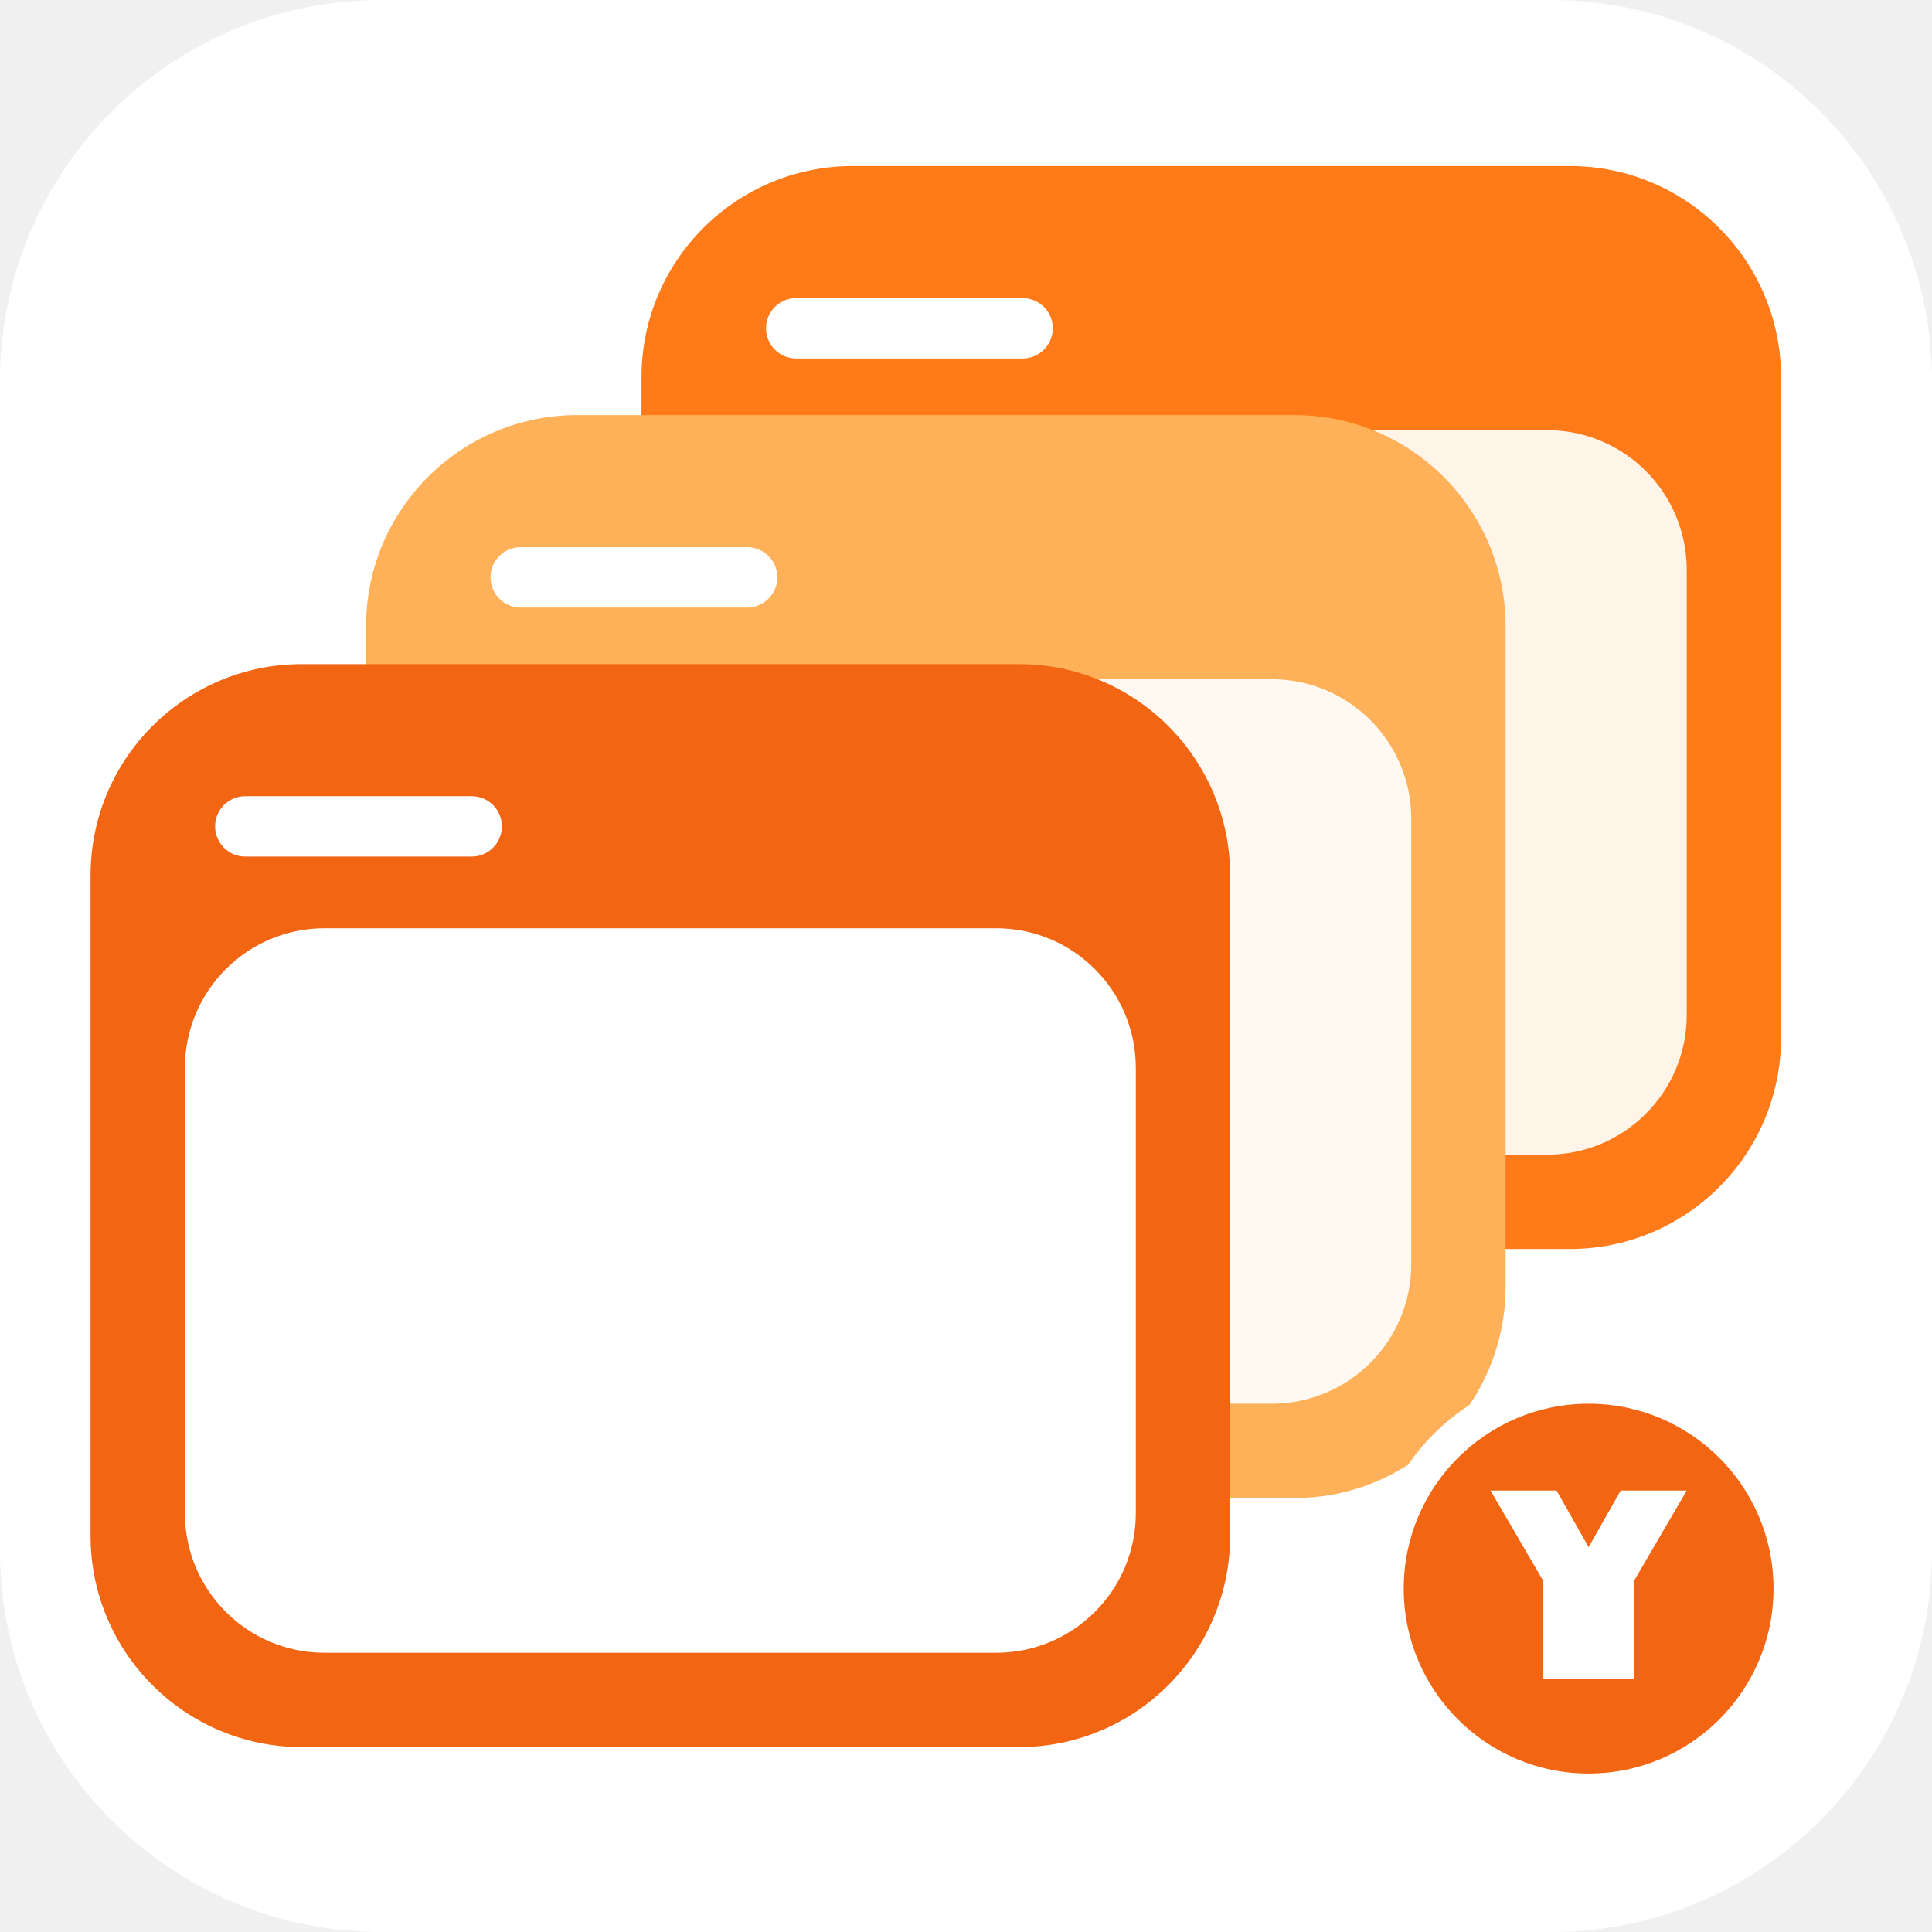
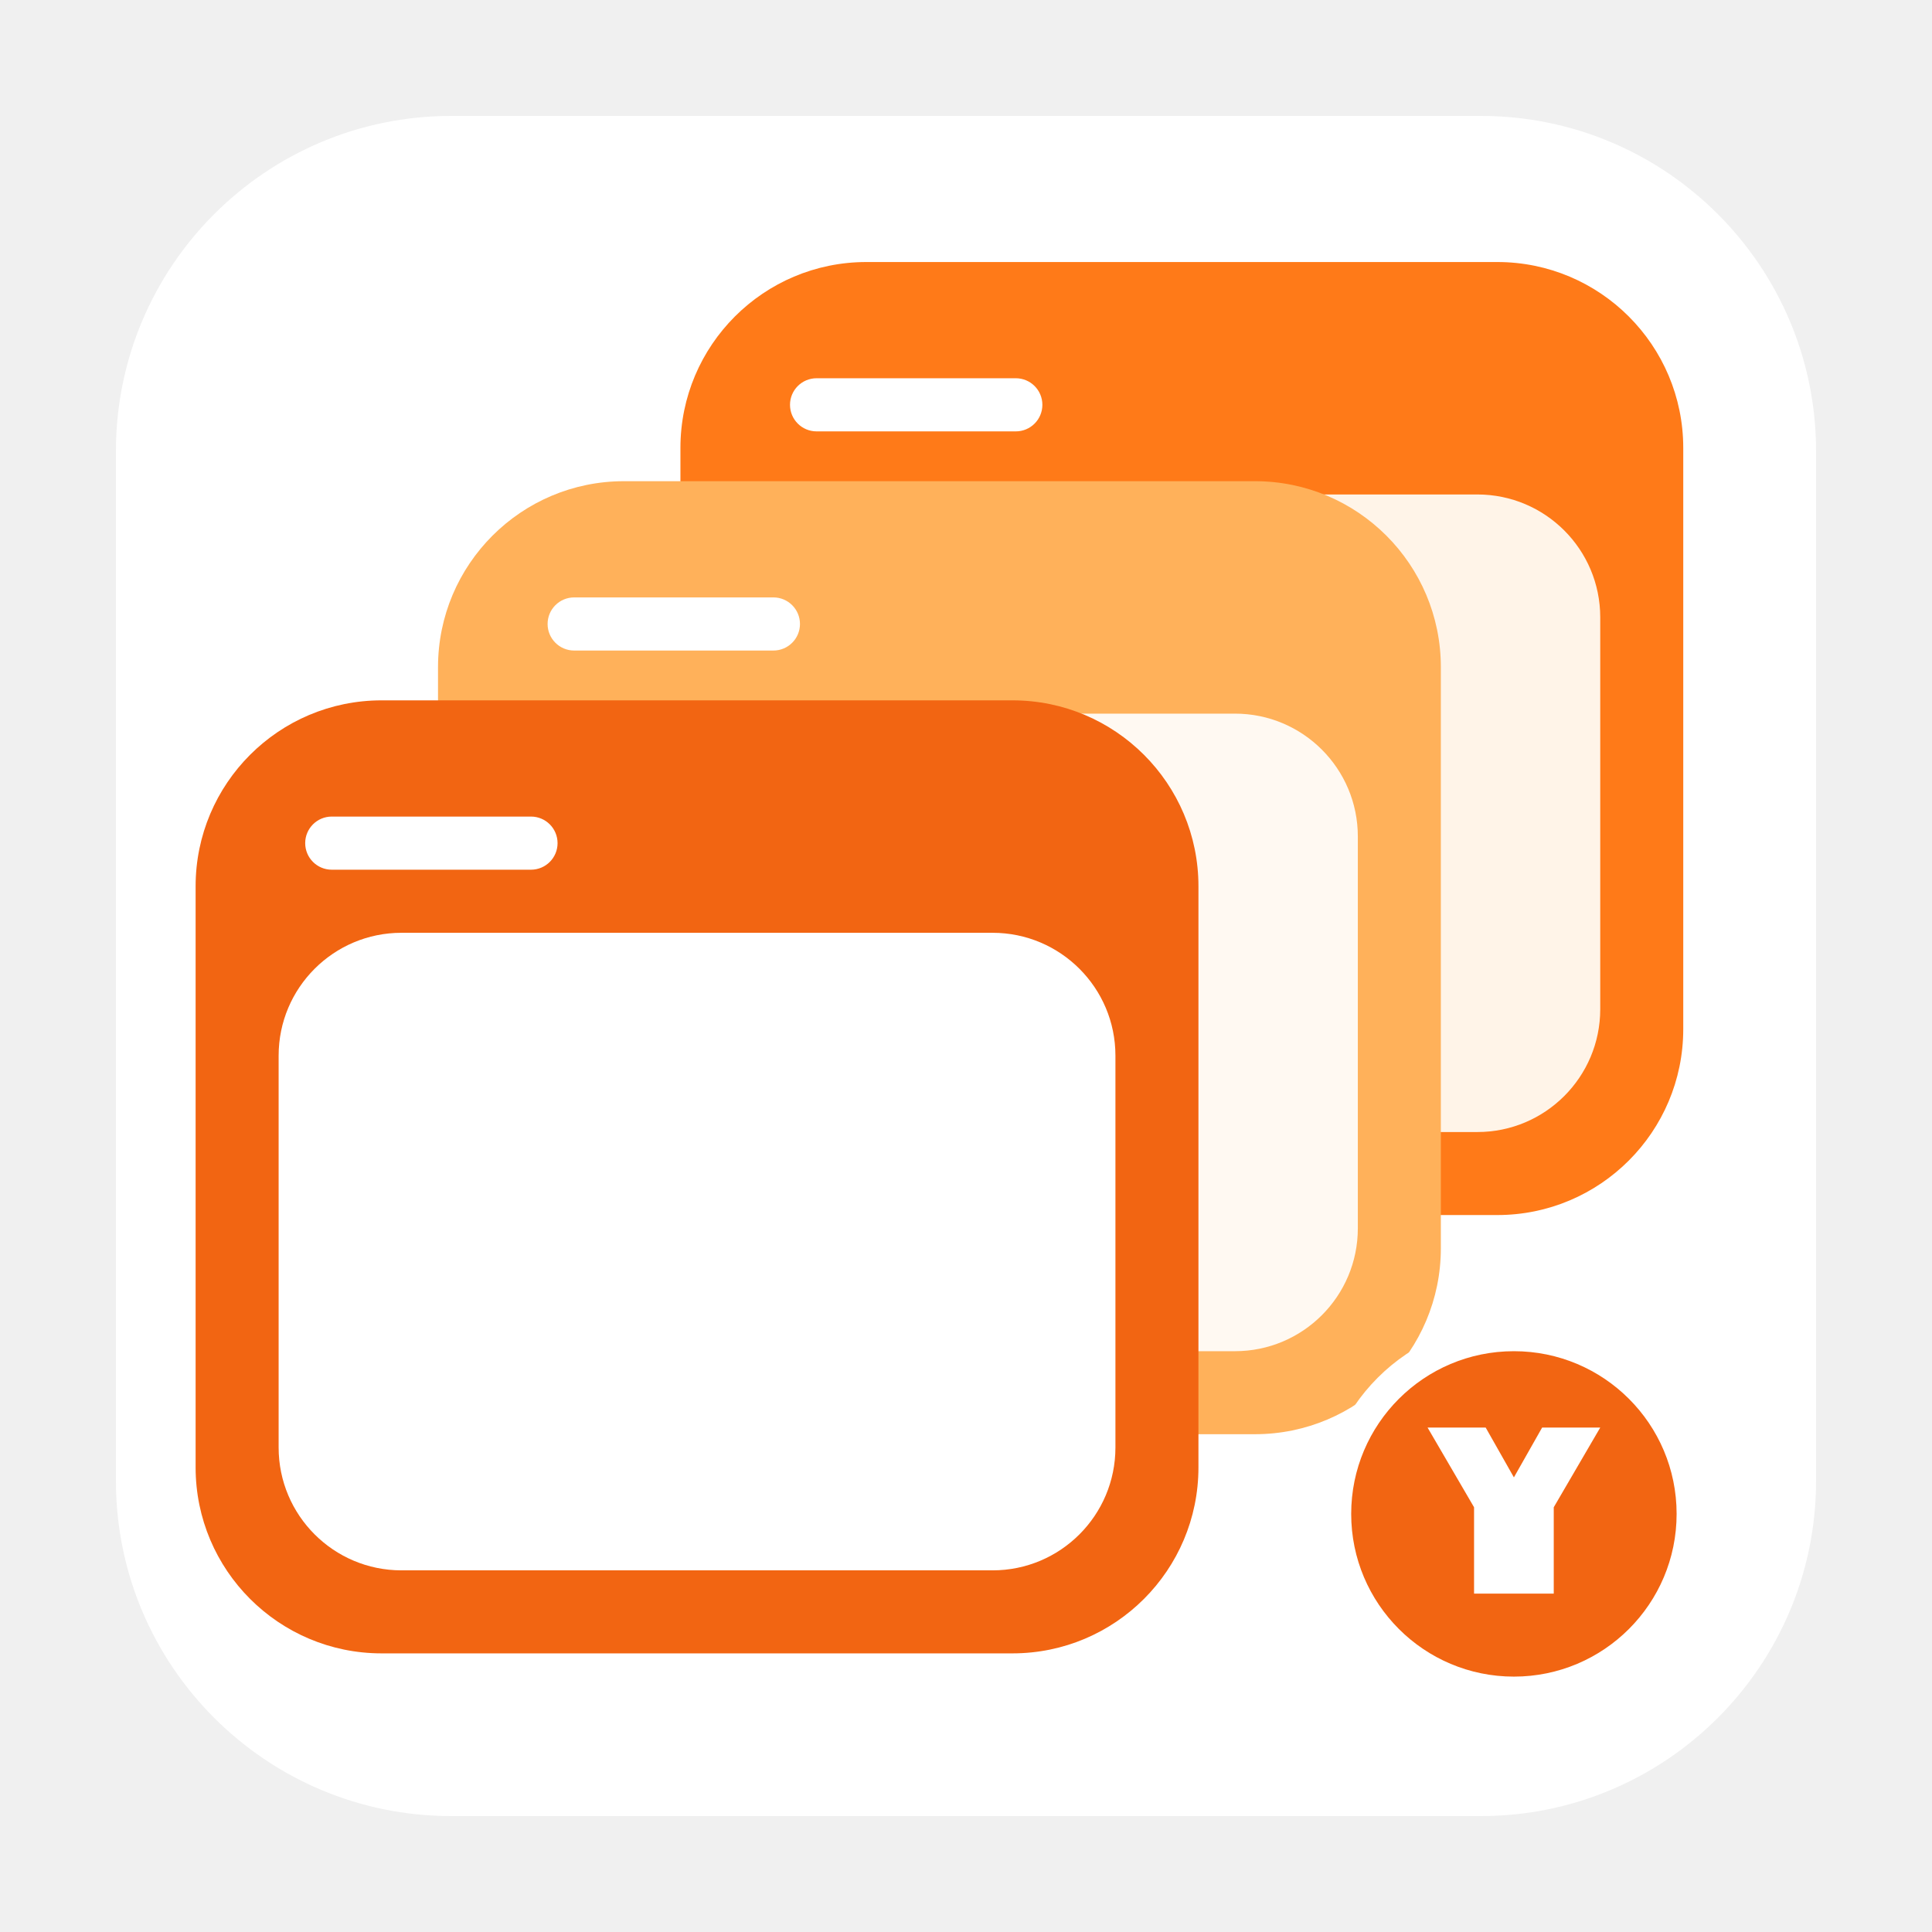
<svg xmlns="http://www.w3.org/2000/svg" width="1024" height="1024" viewBox="0 0 1024 1024" fill="none">
-   <rect width="1024" height="1024" rx="202" fill="#FFFFFF" />
-   <rect x="340" y="88" width="604" height="574" rx="112" fill="#FF7A18" />
-   <rect x="406" y="158" width="152" height="32" rx="16" fill="#FFFFFF" />
-   <rect x="390" y="228" width="504" height="384" rx="74" fill="#FFF4E8" />
-   <rect x="194" y="220" width="604" height="574" rx="112" fill="#FFB15A" />
-   <rect x="260" y="290" width="152" height="32" rx="16" fill="#FFFFFF" />
-   <rect x="244" y="360" width="504" height="384" rx="74" fill="#FFF9F2" />
-   <rect x="48" y="352" width="604" height="574" rx="112" fill="#F26512" />
-   <rect x="114" y="422" width="152" height="32" rx="16" fill="#FFFFFF" />
-   <rect x="98" y="492" width="504" height="384" rx="74" fill="#FFFFFF" />
-   <circle cx="842" cy="842" r="116" fill="#FFFFFF" />
-   <circle cx="842" cy="842" r="98" fill="#F26512" />
-   <path d="M790 790H825L842 820L859 790H894L866 838V890H818V838L790 790Z" fill="#FFFFFF" />
+   <g transform="translate(61.44 61.44) scale(0.88)">
+     <rect width="1024" height="1024" rx="202" fill="#FFFFFF" />
+     <rect x="340" y="88" width="604" height="574" rx="112" fill="#FF7A18" />
+     <rect x="406" y="158" width="152" height="32" rx="16" fill="#FFFFFF" />
+     <rect x="390" y="228" width="504" height="384" rx="74" fill="#FFF4E8" />
+     <rect x="194" y="220" width="604" height="574" rx="112" fill="#FFB15A" />
+     <rect x="260" y="290" width="152" height="32" rx="16" fill="#FFFFFF" />
+     <rect x="244" y="360" width="504" height="384" rx="74" fill="#FFF9F2" />
+     <rect x="48" y="352" width="604" height="574" rx="112" fill="#F26512" />
+     <rect x="114" y="422" width="152" height="32" rx="16" fill="#FFFFFF" />
+     <rect x="98" y="492" width="504" height="384" rx="74" fill="#FFFFFF" />
+     <circle cx="842" cy="842" r="116" fill="#FFFFFF" />
+     <circle cx="842" cy="842" r="98" fill="#F26512" />
+     <path d="M790 790H825L842 820L859 790H894L866 838V890H818V838L790 790Z" fill="#FFFFFF" />
+   </g>
</svg>
